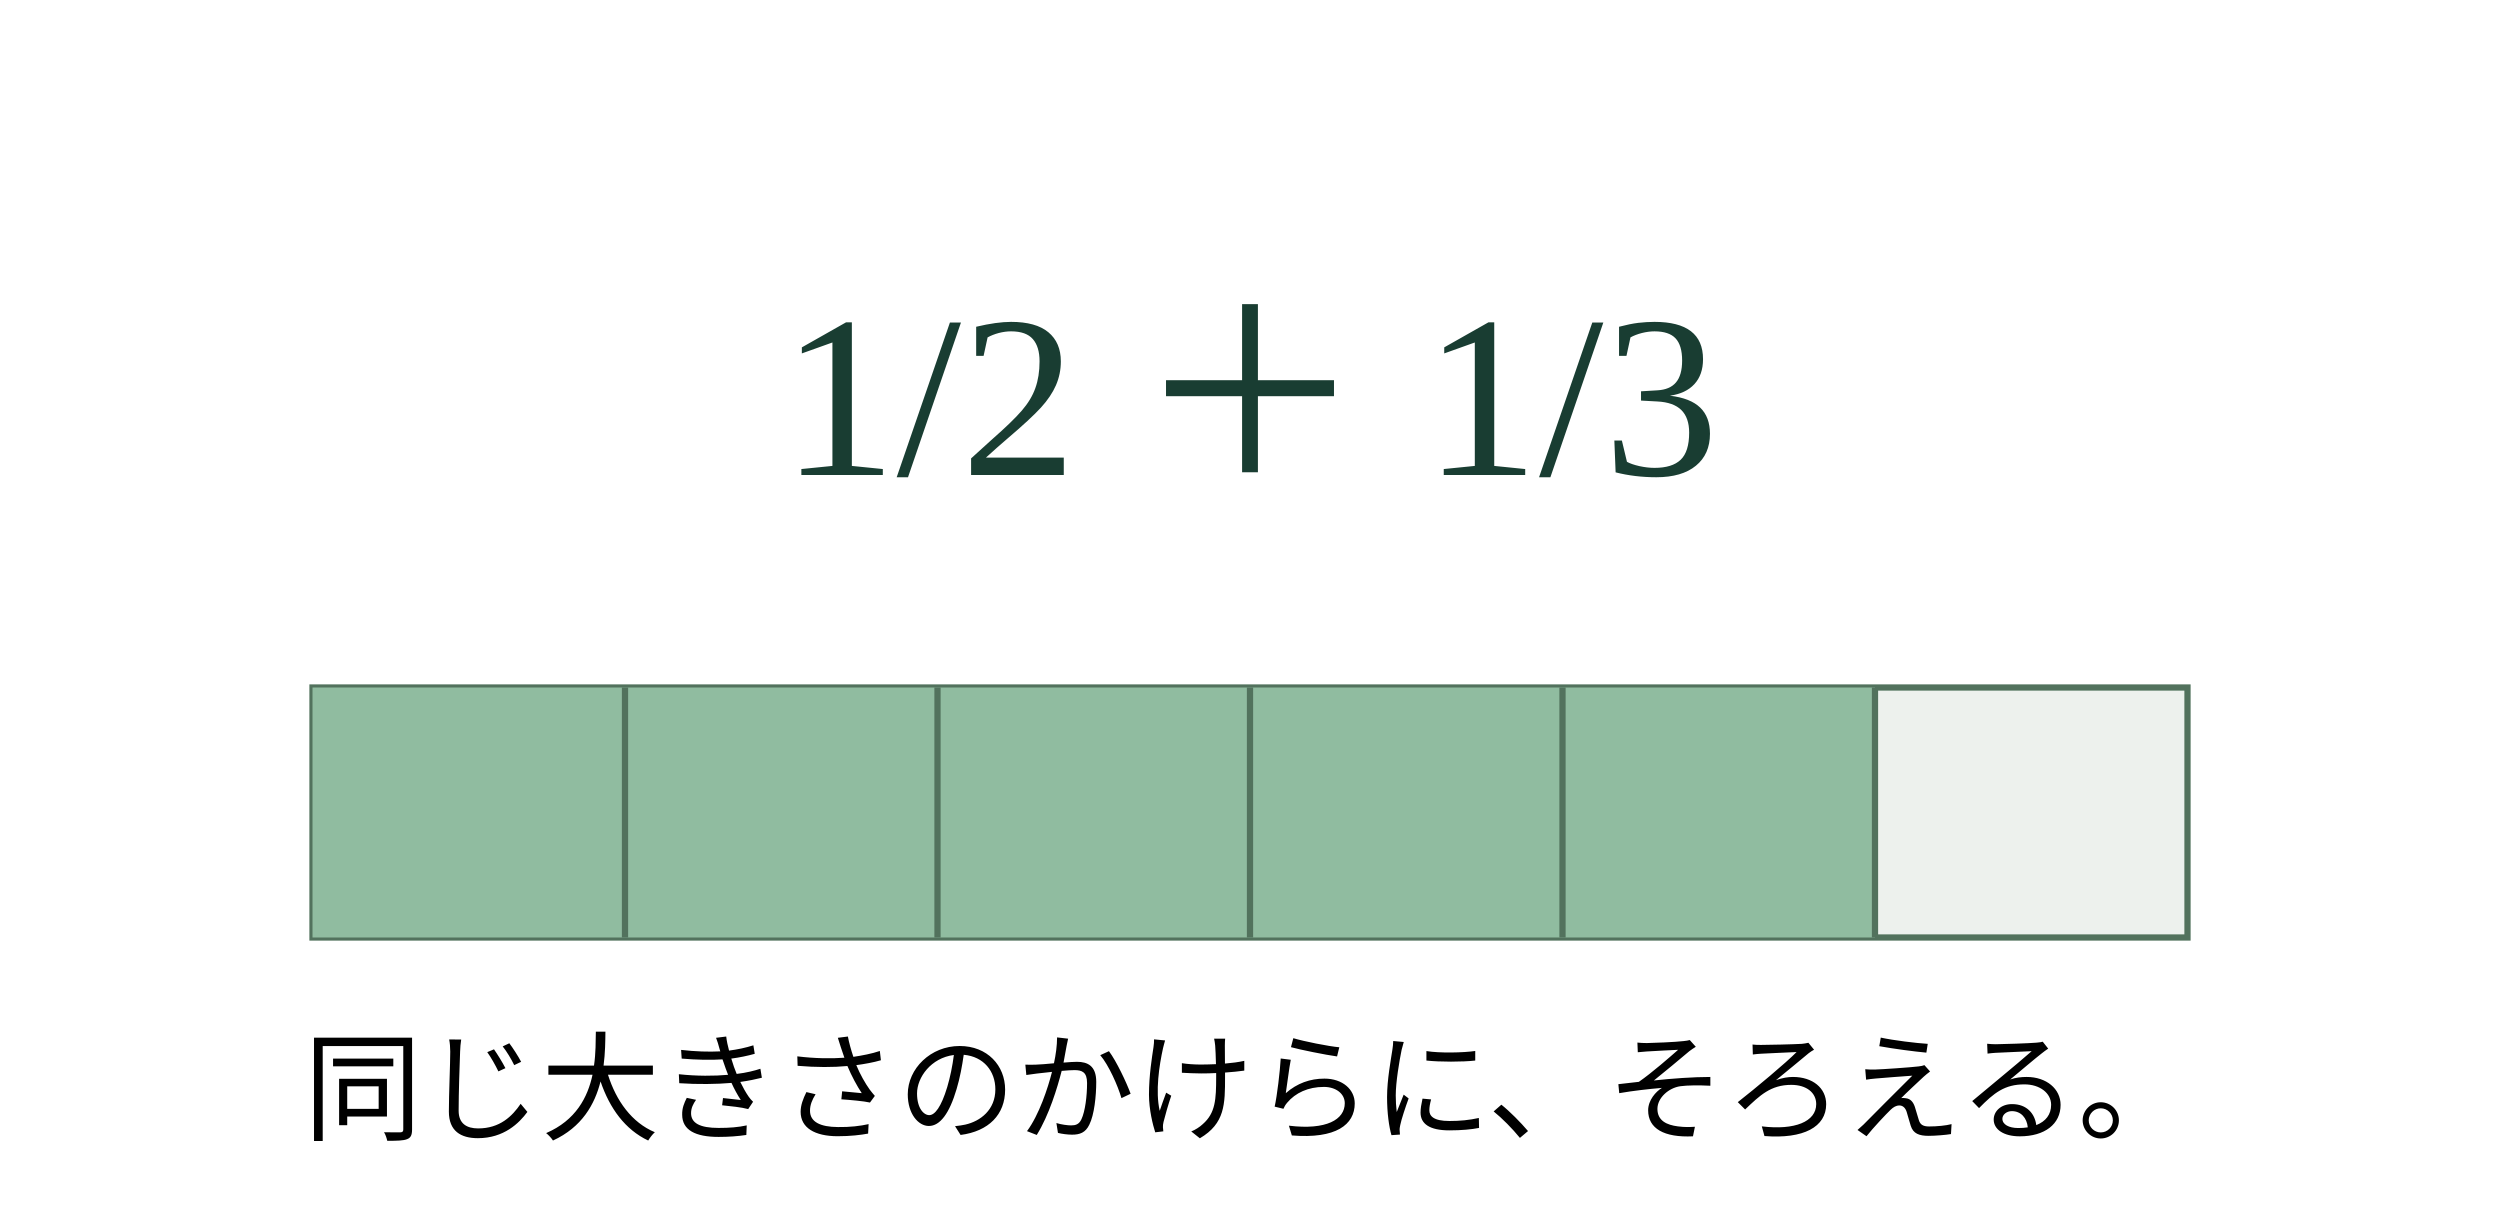
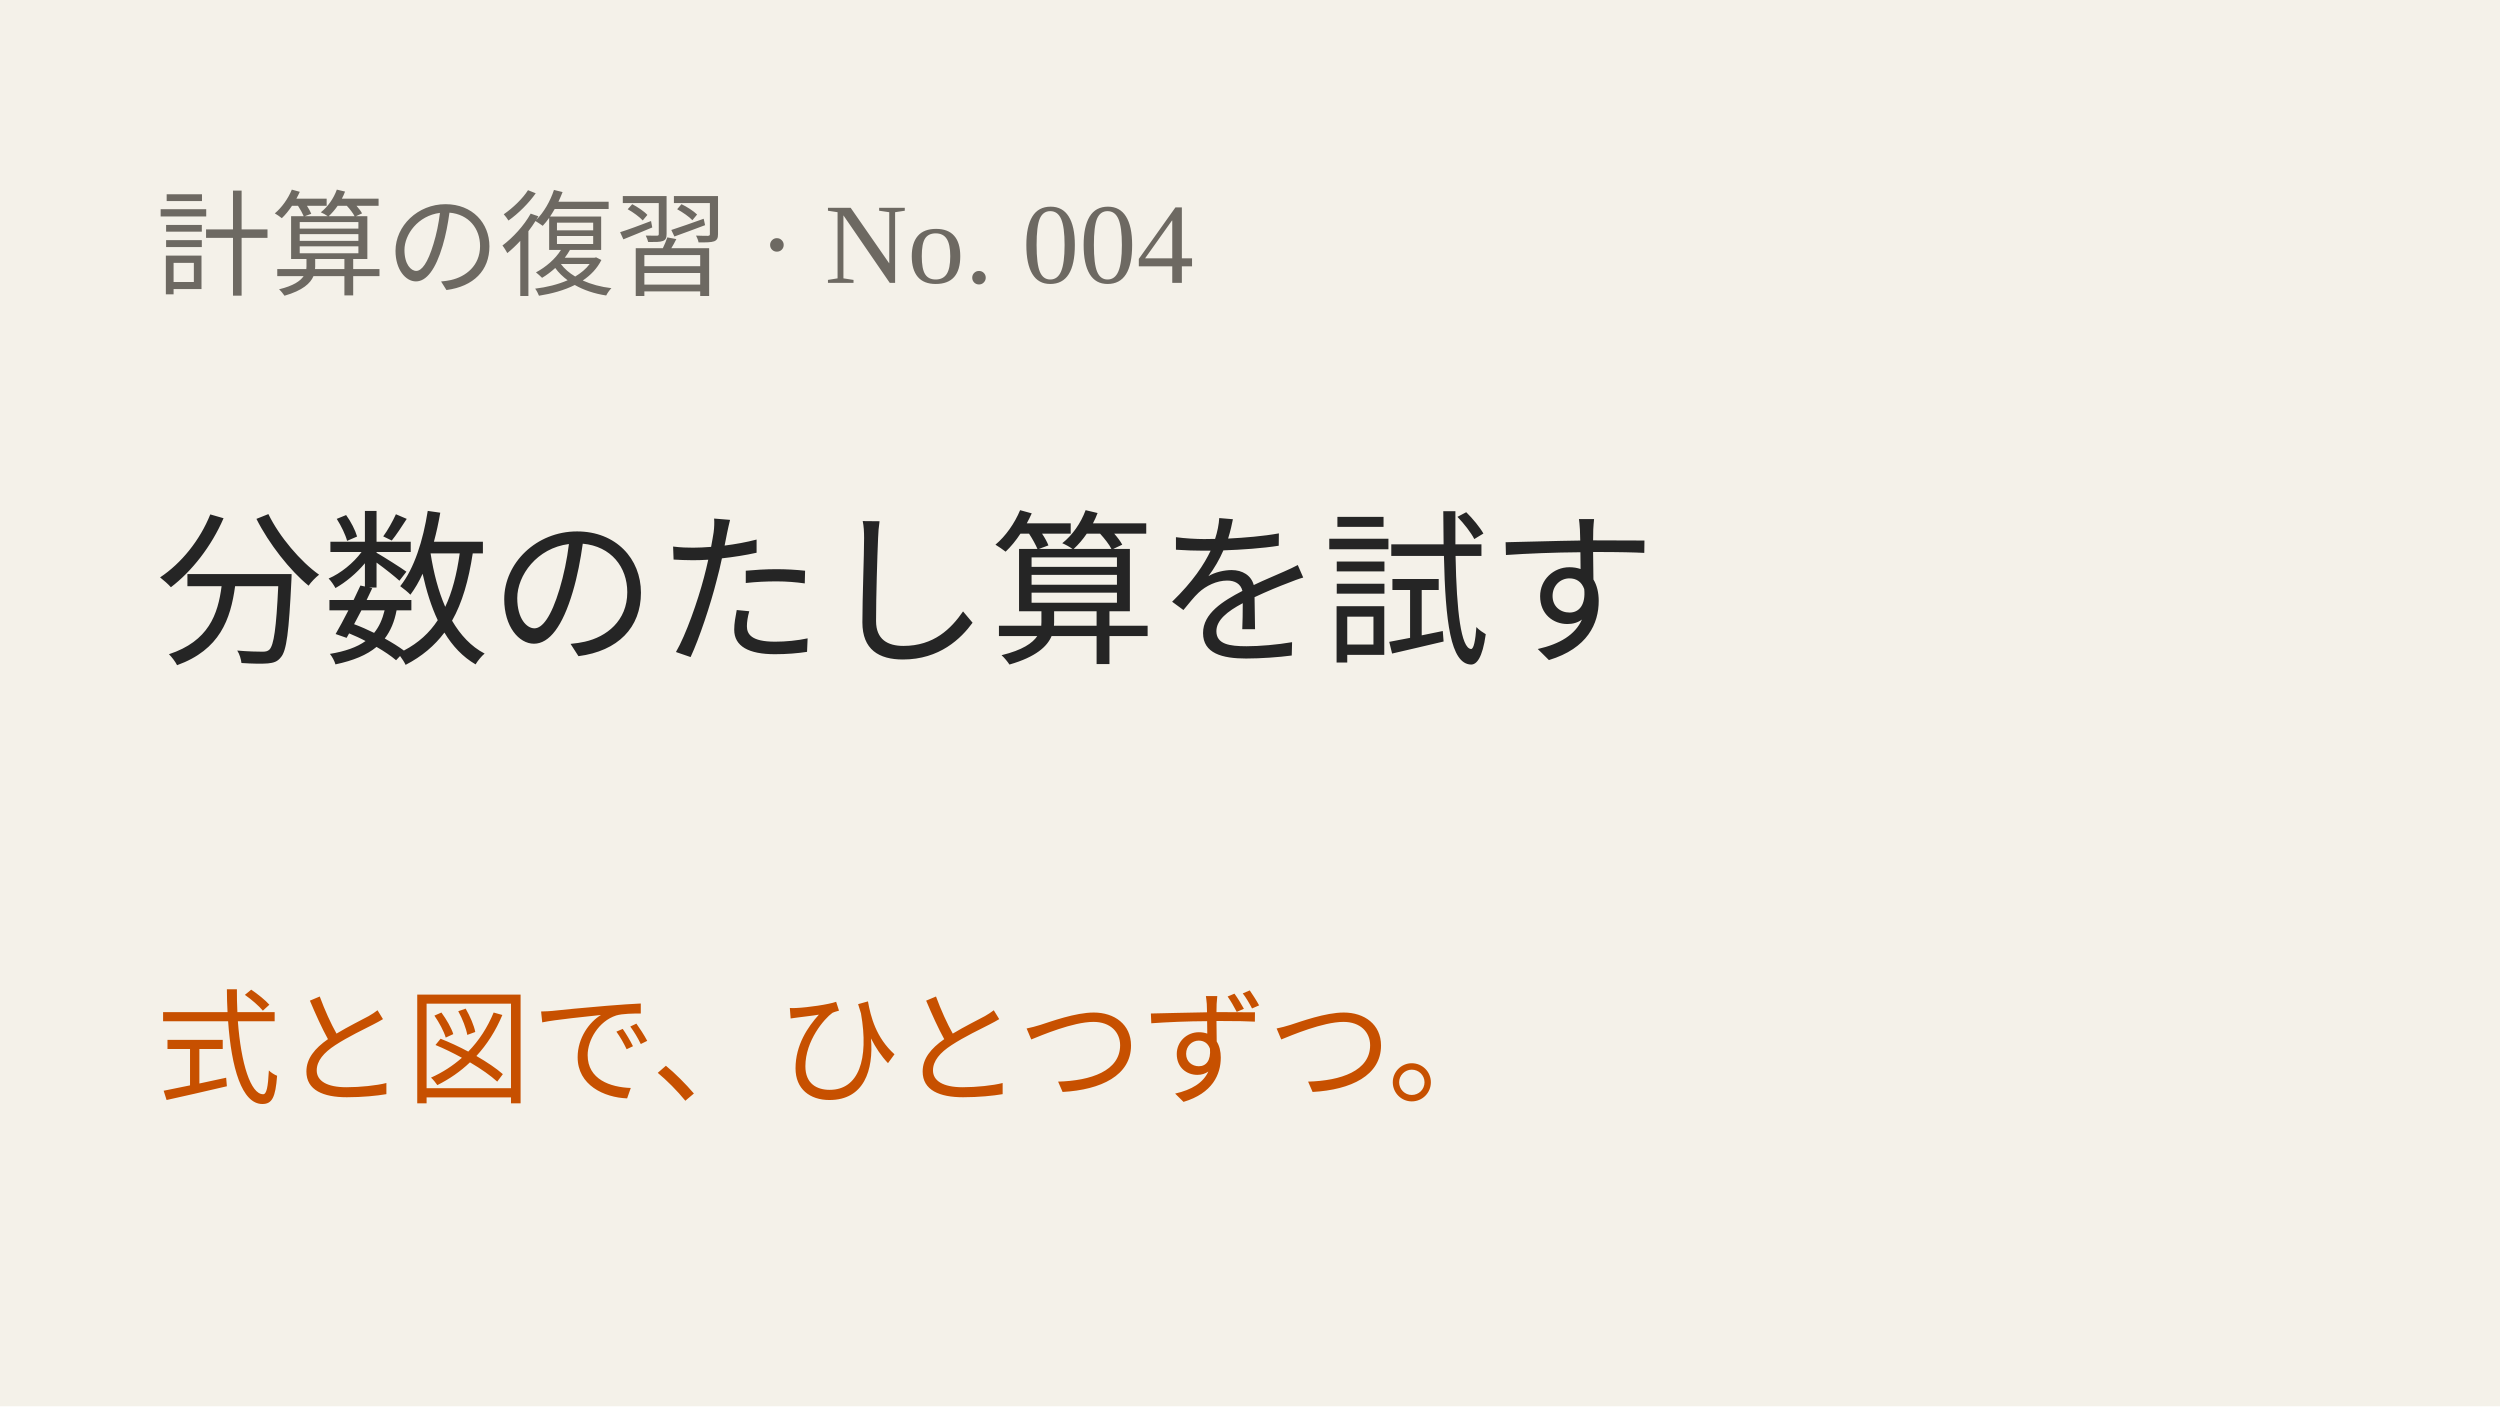
- <svg xmlns="http://www.w3.org/2000/svg" viewBox="0 0 400 195">
-   <text x="200" y="76" text-anchor="middle" font-size="37" fill="#193d32">1/2 ＋ 1/3</text>
-   <rect x="50" y="110" width="300" height="40" fill="#edf1ed" stroke="#52725d" />
-   <rect x="50" y="110" width="250" height="40" fill="#90bca0" />
-   <path d="M100 110v40M150 110v40M200 110v40M250 110v40M300 110v40" stroke="#52725d" />
-   <text x="200" y="181" text-anchor="middle" font-size="19">同じ大きさのかけらに、そろえる。</text>
+ <svg xmlns="http://www.w3.org/2000/svg" width="480" height="270">
+   <rect width="480" height="270" fill="#f4f1e9" />
+   <text x="30" y="55" font-size="22" fill="#6d6962">計算の復習 · No. 004</text>
+   <text x="30" y="125" font-size="32" fill="#252525">分数のたし算を試す</text>
+   <text x="30" y="210" font-size="24" fill="#c75000">式と図で、ひとつずつ。</text>
</svg>
